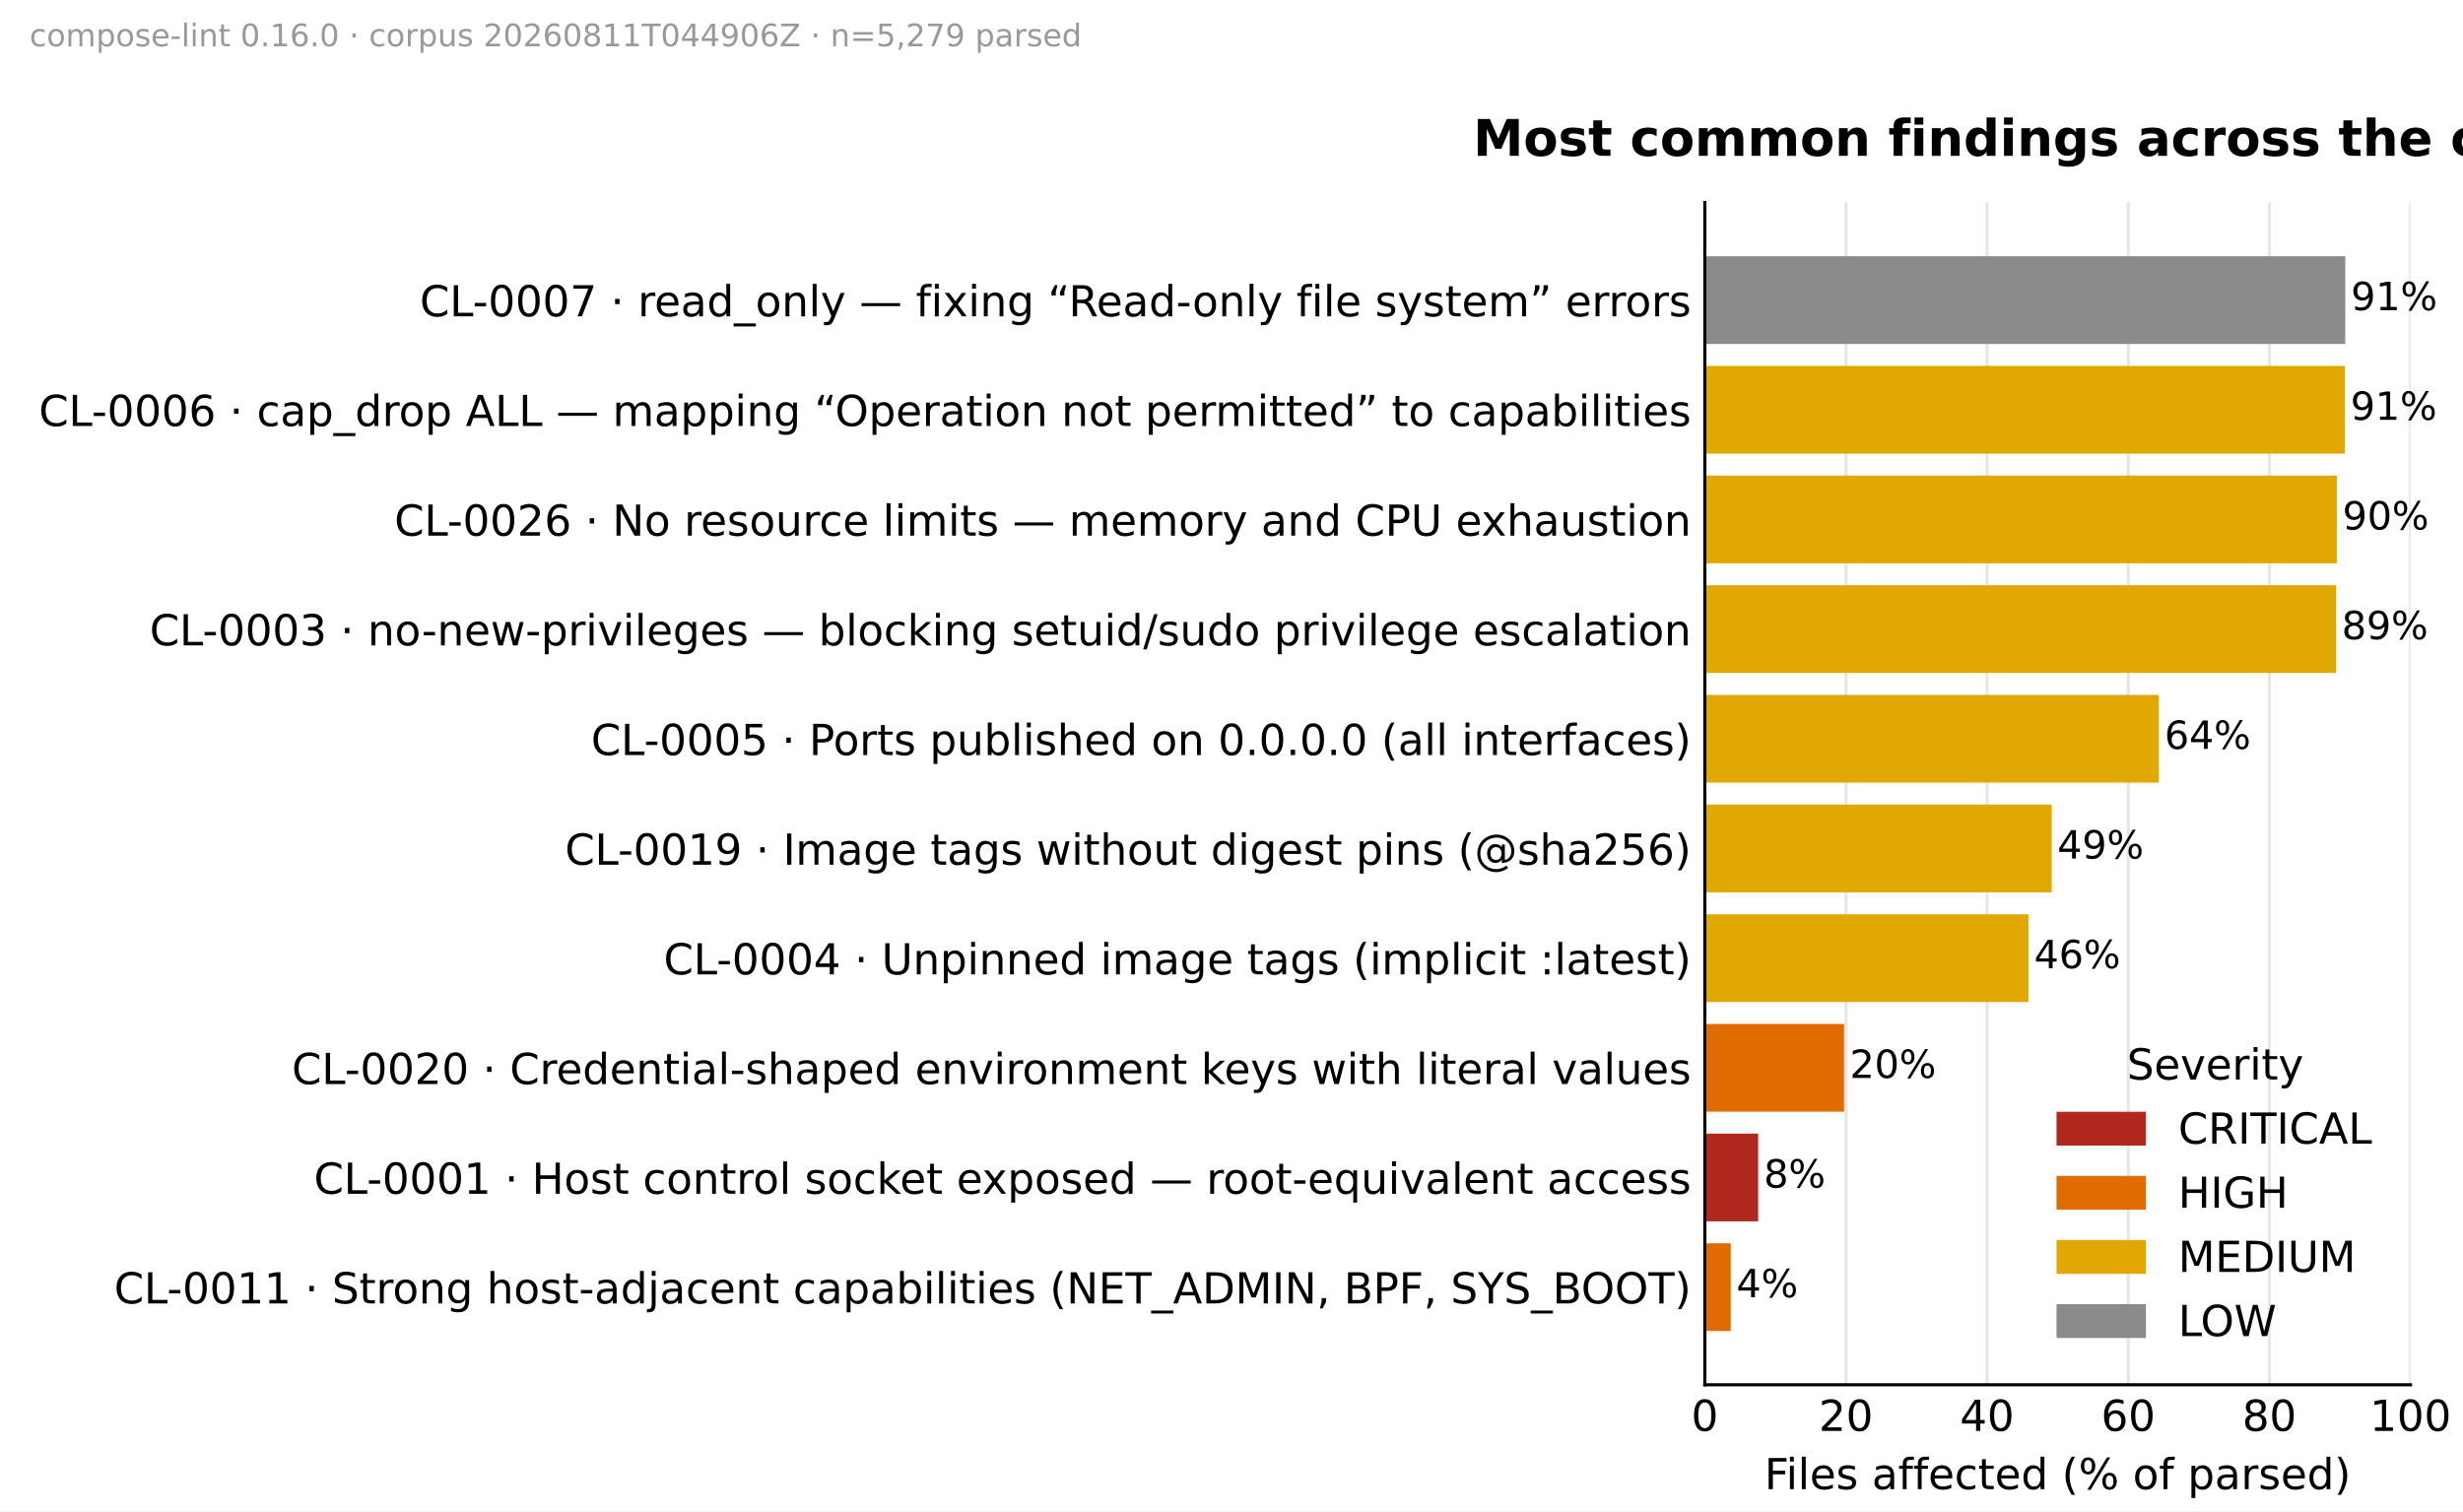
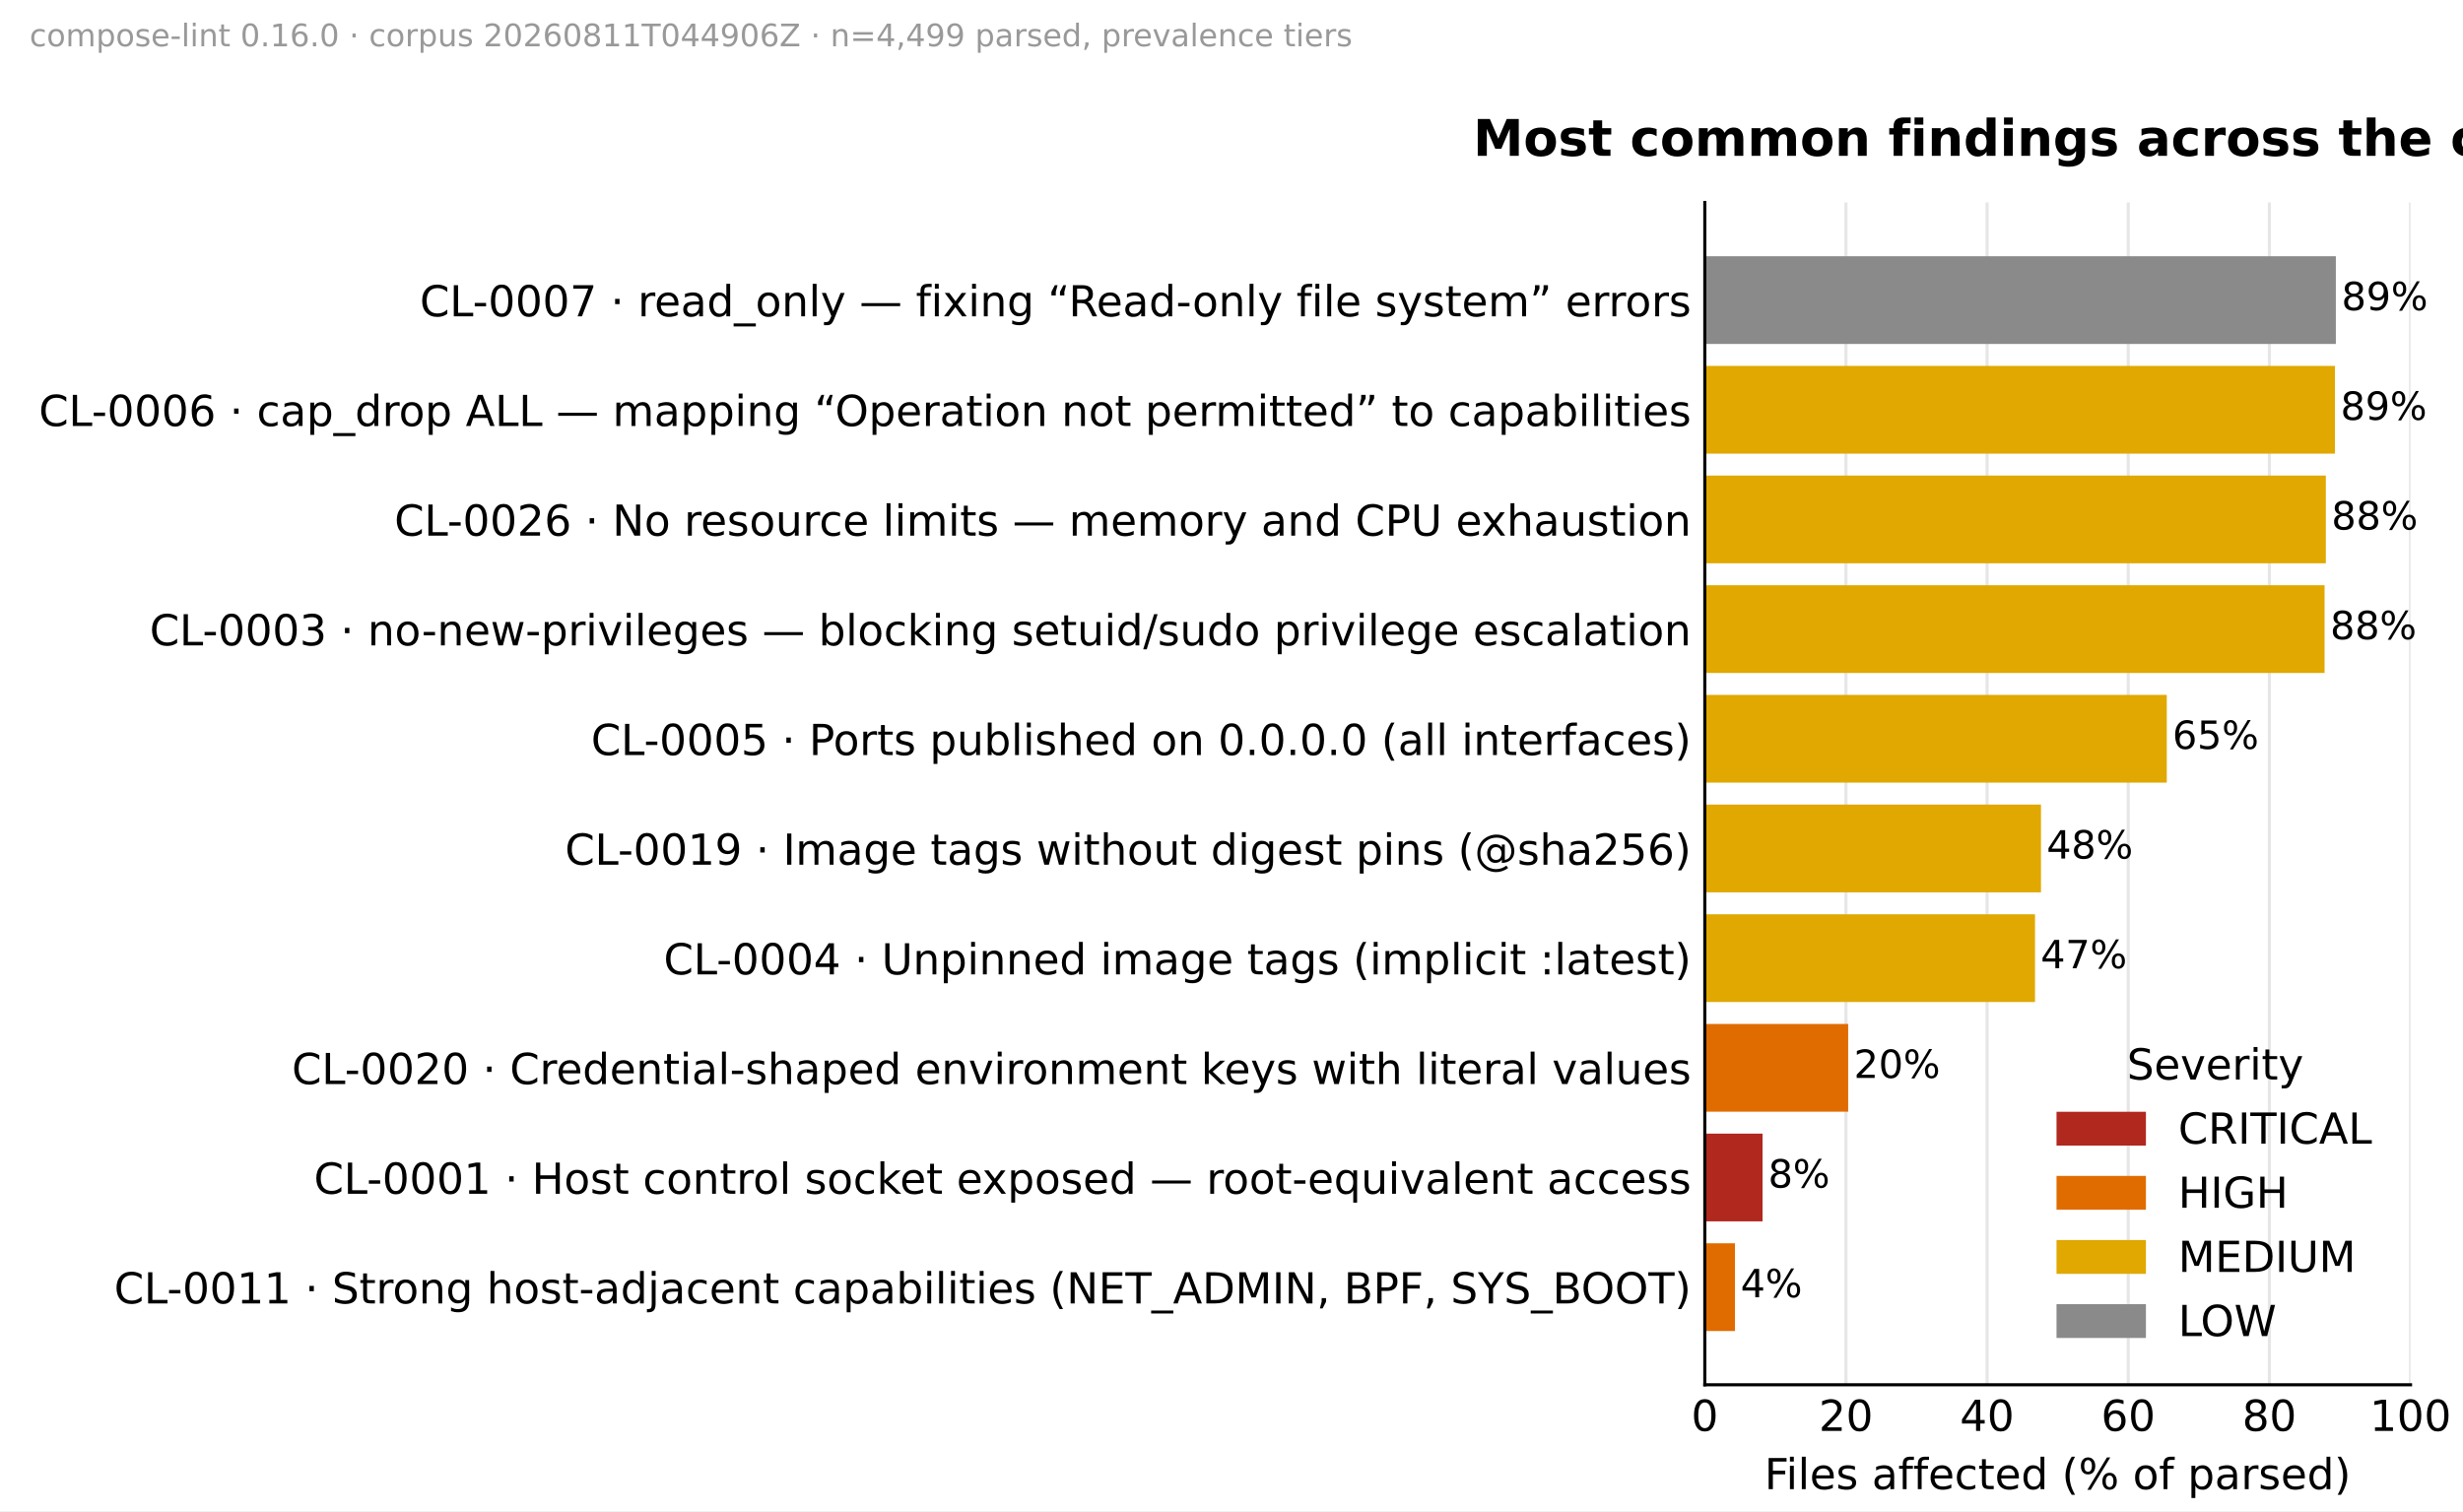
<svg xmlns="http://www.w3.org/2000/svg" width="633.6pt" height="388.8pt" viewBox="0 0 633.6 388.8" version="1.1">
  <defs>
    <style type="text/css">*{stroke-linejoin: round; stroke-linecap: butt}</style>
  </defs>
  <g id="figure_1">
    <g id="patch_1">
      <path d="M 0 388.8  L 633.6 388.8  L 633.6 0  L 0 0  z " style="fill: #ffffff" />
    </g>
    <g id="axes_1">
      <g id="patch_2">
        <path d="M 438.561 356.299  L 620.102 356.299  L 620.102 52.094  L 438.561 52.094  z " style="fill: #ffffff" />
      </g>
      <g id="matplotlib.axis_1">
        <g id="xtick_1">
          <g id="line2d_1">
-             <path d="M 438.561 356.299  L 438.561 52.094  " clip-path="url(#p715f299a09)" style="fill: none; stroke: #e6e6e6; stroke-width: 0.8; stroke-linecap: square" />
+             <path d="M 438.561 356.299  L 438.561 52.094  " clip-path="url(#p2423bfd136)" style="fill: none; stroke: #e6e6e6; stroke-width: 0.8; stroke-linecap: square" />
          </g>
          <g id="line2d_2" />
          <g id="text_1">
            <text style="font-size: 11px; font-family: 'DejaVu Sans', 'Bitstream Vera Sans', 'Computer Modern Sans Serif', 'Lucida Grande', 'Verdana', 'Geneva', 'Lucid', 'Arial', 'Helvetica', 'Avant Garde', sans-serif; text-anchor: middle" x="438.561" y="368.156" transform="rotate(-0 438.5613 368.1563)">0</text>
          </g>
        </g>
        <g id="xtick_2">
          <g id="line2d_3">
-             <path d="M 474.869 356.299  L 474.869 52.094  " clip-path="url(#p715f299a09)" style="fill: none; stroke: #e6e6e6; stroke-width: 0.8; stroke-linecap: square" />
+             <path d="M 474.869 356.299  L 474.869 52.094  " clip-path="url(#p2423bfd136)" style="fill: none; stroke: #e6e6e6; stroke-width: 0.8; stroke-linecap: square" />
          </g>
          <g id="line2d_4" />
          <g id="text_2">
            <text style="font-size: 11px; font-family: 'DejaVu Sans', 'Bitstream Vera Sans', 'Computer Modern Sans Serif', 'Lucida Grande', 'Verdana', 'Geneva', 'Lucid', 'Arial', 'Helvetica', 'Avant Garde', sans-serif; text-anchor: middle" x="474.869" y="368.156" transform="rotate(-0 474.8694 368.1563)">20</text>
          </g>
        </g>
        <g id="xtick_3">
          <g id="line2d_5">
-             <path d="M 511.177 356.299  L 511.177 52.094  " clip-path="url(#p715f299a09)" style="fill: none; stroke: #e6e6e6; stroke-width: 0.8; stroke-linecap: square" />
+             <path d="M 511.177 356.299  L 511.177 52.094  " clip-path="url(#p2423bfd136)" style="fill: none; stroke: #e6e6e6; stroke-width: 0.8; stroke-linecap: square" />
          </g>
          <g id="line2d_6" />
          <g id="text_3">
            <text style="font-size: 11px; font-family: 'DejaVu Sans', 'Bitstream Vera Sans', 'Computer Modern Sans Serif', 'Lucida Grande', 'Verdana', 'Geneva', 'Lucid', 'Arial', 'Helvetica', 'Avant Garde', sans-serif; text-anchor: middle" x="511.177" y="368.156" transform="rotate(-0 511.1775 368.1563)">40</text>
          </g>
        </g>
        <g id="xtick_4">
          <g id="line2d_7">
-             <path d="M 547.486 356.299  L 547.486 52.094  " clip-path="url(#p715f299a09)" style="fill: none; stroke: #e6e6e6; stroke-width: 0.8; stroke-linecap: square" />
+             <path d="M 547.486 356.299  L 547.486 52.094  " clip-path="url(#p2423bfd136)" style="fill: none; stroke: #e6e6e6; stroke-width: 0.8; stroke-linecap: square" />
          </g>
          <g id="line2d_8" />
          <g id="text_4">
            <text style="font-size: 11px; font-family: 'DejaVu Sans', 'Bitstream Vera Sans', 'Computer Modern Sans Serif', 'Lucida Grande', 'Verdana', 'Geneva', 'Lucid', 'Arial', 'Helvetica', 'Avant Garde', sans-serif; text-anchor: middle" x="547.486" y="368.156" transform="rotate(-0 547.4855 368.1563)">60</text>
          </g>
        </g>
        <g id="xtick_5">
          <g id="line2d_9">
-             <path d="M 583.794 356.299  L 583.794 52.094  " clip-path="url(#p715f299a09)" style="fill: none; stroke: #e6e6e6; stroke-width: 0.8; stroke-linecap: square" />
+             <path d="M 583.794 356.299  L 583.794 52.094  " clip-path="url(#p2423bfd136)" style="fill: none; stroke: #e6e6e6; stroke-width: 0.8; stroke-linecap: square" />
          </g>
          <g id="line2d_10" />
          <g id="text_5">
            <text style="font-size: 11px; font-family: 'DejaVu Sans', 'Bitstream Vera Sans', 'Computer Modern Sans Serif', 'Lucida Grande', 'Verdana', 'Geneva', 'Lucid', 'Arial', 'Helvetica', 'Avant Garde', sans-serif; text-anchor: middle" x="583.794" y="368.156" transform="rotate(-0 583.7936 368.1563)">80</text>
          </g>
        </g>
        <g id="xtick_6">
          <g id="line2d_11">
-             <path d="M 620.102 356.299  L 620.102 52.094  " clip-path="url(#p715f299a09)" style="fill: none; stroke: #e6e6e6; stroke-width: 0.8; stroke-linecap: square" />
+             <path d="M 620.102 356.299  L 620.102 52.094  " clip-path="url(#p2423bfd136)" style="fill: none; stroke: #e6e6e6; stroke-width: 0.8; stroke-linecap: square" />
          </g>
          <g id="line2d_12" />
          <g id="text_6">
            <text style="font-size: 11px; font-family: 'DejaVu Sans', 'Bitstream Vera Sans', 'Computer Modern Sans Serif', 'Lucida Grande', 'Verdana', 'Geneva', 'Lucid', 'Arial', 'Helvetica', 'Avant Garde', sans-serif; text-anchor: middle" x="620.102" y="368.156" transform="rotate(-0 620.1016 368.1563)">100</text>
          </g>
        </g>
        <g id="text_7">
          <text style="font-size: 11px; font-family: 'DejaVu Sans', 'Bitstream Vera Sans', 'Computer Modern Sans Serif', 'Lucida Grande', 'Verdana', 'Geneva', 'Lucid', 'Arial', 'Helvetica', 'Avant Garde', sans-serif; text-anchor: middle" x="529.331" y="383.157" transform="rotate(-0 529.3315 383.1572)">Files affected (% of parsed)</text>
        </g>
      </g>
      <g id="matplotlib.axis_2">
        <g id="ytick_1">
          <g id="line2d_13" />
          <g id="text_8">
            <text style="font-size: 11px; font-family: 'DejaVu Sans', 'Bitstream Vera Sans', 'Computer Modern Sans Serif', 'Lucida Grande', 'Verdana', 'Geneva', 'Lucid', 'Arial', 'Helvetica', 'Avant Garde', sans-serif; text-anchor: end" x="435.061" y="335.363" transform="rotate(-0 435.0613 335.3628)">CL-0011  ·  Strong host-adjacent capabilities (NET_ADMIN, BPF, SYS_BOOT)</text>
          </g>
        </g>
        <g id="ytick_2">
          <g id="line2d_14" />
          <g id="text_9">
            <text style="font-size: 11px; font-family: 'DejaVu Sans', 'Bitstream Vera Sans', 'Computer Modern Sans Serif', 'Lucida Grande', 'Verdana', 'Geneva', 'Lucid', 'Arial', 'Helvetica', 'Avant Garde', sans-serif; text-anchor: end" x="435.061" y="307.143" transform="rotate(-0 435.0613 307.1435)">CL-0001  ·  Host control socket exposed — root-equivalent access</text>
          </g>
        </g>
        <g id="ytick_3">
          <g id="line2d_15" />
          <g id="text_10">
            <text style="font-size: 11px; font-family: 'DejaVu Sans', 'Bitstream Vera Sans', 'Computer Modern Sans Serif', 'Lucida Grande', 'Verdana', 'Geneva', 'Lucid', 'Arial', 'Helvetica', 'Avant Garde', sans-serif; text-anchor: end" x="435.061" y="278.924" transform="rotate(-0 435.0613 278.9241)">CL-0020  ·  Credential-shaped environment keys with literal values</text>
          </g>
        </g>
        <g id="ytick_4">
          <g id="line2d_16" />
          <g id="text_11">
            <text style="font-size: 11px; font-family: 'DejaVu Sans', 'Bitstream Vera Sans', 'Computer Modern Sans Serif', 'Lucida Grande', 'Verdana', 'Geneva', 'Lucid', 'Arial', 'Helvetica', 'Avant Garde', sans-serif; text-anchor: end" x="435.061" y="250.705" transform="rotate(-0 435.0613 250.7047)">CL-0004  ·  Unpinned image tags (implicit :latest)</text>
          </g>
        </g>
        <g id="ytick_5">
          <g id="line2d_17" />
          <g id="text_12">
            <text style="font-size: 11px; font-family: 'DejaVu Sans', 'Bitstream Vera Sans', 'Computer Modern Sans Serif', 'Lucida Grande', 'Verdana', 'Geneva', 'Lucid', 'Arial', 'Helvetica', 'Avant Garde', sans-serif; text-anchor: end" x="435.061" y="222.485" transform="rotate(-0 435.0613 222.4854)">CL-0019  ·  Image tags without digest pins (@sha256)</text>
          </g>
        </g>
        <g id="ytick_6">
          <g id="line2d_18" />
          <g id="text_13">
            <text style="font-size: 11px; font-family: 'DejaVu Sans', 'Bitstream Vera Sans', 'Computer Modern Sans Serif', 'Lucida Grande', 'Verdana', 'Geneva', 'Lucid', 'Arial', 'Helvetica', 'Avant Garde', sans-serif; text-anchor: end" x="435.061" y="194.266" transform="rotate(-0 435.0613 194.266)">CL-0005  ·  Ports published on 0.0.0.0 (all interfaces)</text>
          </g>
        </g>
        <g id="ytick_7">
          <g id="line2d_19" />
          <g id="text_14">
            <text style="font-size: 11px; font-family: 'DejaVu Sans', 'Bitstream Vera Sans', 'Computer Modern Sans Serif', 'Lucida Grande', 'Verdana', 'Geneva', 'Lucid', 'Arial', 'Helvetica', 'Avant Garde', sans-serif; text-anchor: end" x="435.061" y="166.047" transform="rotate(-0 435.0613 166.0467)">CL-0003  ·  no-new-privileges — blocking setuid/sudo privilege escalation</text>
          </g>
        </g>
        <g id="ytick_8">
          <g id="line2d_20" />
          <g id="text_15">
            <text style="font-size: 11px; font-family: 'DejaVu Sans', 'Bitstream Vera Sans', 'Computer Modern Sans Serif', 'Lucida Grande', 'Verdana', 'Geneva', 'Lucid', 'Arial', 'Helvetica', 'Avant Garde', sans-serif; text-anchor: end" x="435.061" y="137.827" transform="rotate(-0 435.0613 137.8273)">CL-0026  ·  No resource limits — memory and CPU exhaustion</text>
          </g>
        </g>
        <g id="ytick_9">
          <g id="line2d_21" />
          <g id="text_16">
            <text style="font-size: 11px; font-family: 'DejaVu Sans', 'Bitstream Vera Sans', 'Computer Modern Sans Serif', 'Lucida Grande', 'Verdana', 'Geneva', 'Lucid', 'Arial', 'Helvetica', 'Avant Garde', sans-serif; text-anchor: end" x="435.061" y="109.608" transform="rotate(-0 435.0613 109.6079)">CL-0006  ·  cap_drop ALL — mapping “Operation not permitted” to capabilities</text>
          </g>
        </g>
        <g id="ytick_10">
          <g id="line2d_22" />
          <g id="text_17">
            <text style="font-size: 11px; font-family: 'DejaVu Sans', 'Bitstream Vera Sans', 'Computer Modern Sans Serif', 'Lucida Grande', 'Verdana', 'Geneva', 'Lucid', 'Arial', 'Helvetica', 'Avant Garde', sans-serif; text-anchor: end" x="435.061" y="81.389" transform="rotate(-0 435.0613 81.38858)">CL-0007  ·  read_only — fixing “Read-only file system” errors</text>
          </g>
        </g>
      </g>
      <g id="patch_3">
-         <path d="M 438.561 342.471  L 445.233 342.471  L 445.233 319.896  L 438.561 319.896  z " clip-path="url(#p715f299a09)" style="fill: #e06c00" />
+         <path d="M 438.561 342.471  L 446.309 342.471  L 446.309 319.896  L 438.561 319.896  z " clip-path="url(#p2423bfd136)" style="fill: #e06c00" />
      </g>
      <g id="patch_4">
-         <path d="M 438.561 314.252  L 452.283 314.252  L 452.283 291.677  L 438.561 291.677  z " clip-path="url(#p715f299a09)" style="fill: #b1281f" />
+         <path d="M 438.561 314.252  L 453.411 314.252  L 453.411 291.677  L 438.561 291.677  z " clip-path="url(#p2423bfd136)" style="fill: #b1281f" />
      </g>
      <g id="patch_5">
-         <path d="M 438.561 286.033  L 474.395 286.033  L 474.395 263.457  L 438.561 263.457  z " clip-path="url(#p715f299a09)" style="fill: #e06c00" />
+         <path d="M 438.561 286.033  L 475.442 286.033  L 475.442 263.457  L 438.561 263.457  z " clip-path="url(#p2423bfd136)" style="fill: #e06c00" />
      </g>
      <g id="patch_6">
-         <path d="M 438.561 257.813  L 521.817 257.813  L 521.817 235.238  L 438.561 235.238  z " clip-path="url(#p715f299a09)" style="fill: #e0a800" />
+         <path d="M 438.561 257.813  L 523.501 257.813  L 523.501 235.238  L 438.561 235.238  z " clip-path="url(#p2423bfd136)" style="fill: #e0a800" />
      </g>
      <g id="patch_7">
-         <path d="M 438.561 229.594  L 527.801 229.594  L 527.801 207.018  L 438.561 207.018  z " clip-path="url(#p715f299a09)" style="fill: #e0a800" />
+         <path d="M 438.561 229.594  L 525.034 229.594  L 525.034 207.018  L 438.561 207.018  z " clip-path="url(#p2423bfd136)" style="fill: #e0a800" />
      </g>
      <g id="patch_8">
-         <path d="M 438.561 201.375  L 555.347 201.375  L 555.347 178.799  L 438.561 178.799  z " clip-path="url(#p715f299a09)" style="fill: #e0a800" />
+         <path d="M 438.561 201.375  L 557.396 201.375  L 557.396 178.799  L 438.561 178.799  z " clip-path="url(#p2423bfd136)" style="fill: #e0a800" />
      </g>
      <g id="patch_9">
-         <path d="M 438.561 173.155  L 600.947 173.155  L 600.947 150.58  L 438.561 150.58  z " clip-path="url(#p715f299a09)" style="fill: #e0a800" />
+         <path d="M 438.561 173.155  L 597.989 173.155  L 597.989 150.58  L 438.561 150.58  z " clip-path="url(#p2423bfd136)" style="fill: #e0a800" />
      </g>
      <g id="patch_10">
-         <path d="M 438.561 144.936  L 601.153 144.936  L 601.153 122.36  L 438.561 122.36  z " clip-path="url(#p715f299a09)" style="fill: #e0a800" />
+         <path d="M 438.561 144.936  L 598.312 144.936  L 598.312 122.36  L 438.561 122.36  z " clip-path="url(#p2423bfd136)" style="fill: #e0a800" />
      </g>
      <g id="patch_11">
-         <path d="M 438.561 116.717  L 603.217 116.717  L 603.217 94.141  L 438.561 94.141  z " clip-path="url(#p715f299a09)" style="fill: #e0a800" />
+         <path d="M 438.561 116.717  L 600.652 116.717  L 600.652 94.141  L 438.561 94.141  z " clip-path="url(#p2423bfd136)" style="fill: #e0a800" />
      </g>
      <g id="patch_12">
-         <path d="M 438.561 88.497  L 603.32 88.497  L 603.32 65.922  L 438.561 65.922  z " clip-path="url(#p715f299a09)" style="fill: #8a8a8a" />
+         <path d="M 438.561 88.497  L 600.894 88.497  L 600.894 65.922  L 438.561 65.922  z " clip-path="url(#p2423bfd136)" style="fill: #8a8a8a" />
      </g>
      <g id="patch_13">
        <path d="M 438.561 356.299  L 438.561 52.094  " style="fill: none; stroke: #000000; stroke-width: 0.8; stroke-linejoin: miter; stroke-linecap: square" />
      </g>
      <g id="patch_14">
        <path d="M 438.561 356.299  L 620.102 356.299  " style="fill: none; stroke: #000000; stroke-width: 0.8; stroke-linejoin: miter; stroke-linecap: square" />
      </g>
      <g id="text_18">
-         <text style="font-size: 10px; font-family: 'DejaVu Sans', 'Bitstream Vera Sans', 'Computer Modern Sans Serif', 'Lucida Grande', 'Verdana', 'Geneva', 'Lucid', 'Arial', 'Helvetica', 'Avant Garde', sans-serif; text-anchor: start" x="446.685" y="333.781" transform="rotate(-0 446.6852 333.7813)">4%</text>
+         <text style="font-size: 10px; font-family: 'DejaVu Sans', 'Bitstream Vera Sans', 'Computer Modern Sans Serif', 'Lucida Grande', 'Verdana', 'Geneva', 'Lucid', 'Arial', 'Helvetica', 'Avant Garde', sans-serif; text-anchor: start" x="447.761" y="333.781" transform="rotate(-0 447.7611 333.7813)">4%</text>
      </g>
      <g id="text_19">
-         <text style="font-size: 10px; font-family: 'DejaVu Sans', 'Bitstream Vera Sans', 'Computer Modern Sans Serif', 'Lucida Grande', 'Verdana', 'Geneva', 'Lucid', 'Arial', 'Helvetica', 'Avant Garde', sans-serif; text-anchor: start" x="453.735" y="305.562" transform="rotate(-0 453.7349 305.562)">8%</text>
+         <text style="font-size: 10px; font-family: 'DejaVu Sans', 'Bitstream Vera Sans', 'Computer Modern Sans Serif', 'Lucida Grande', 'Verdana', 'Geneva', 'Lucid', 'Arial', 'Helvetica', 'Avant Garde', sans-serif; text-anchor: start" x="454.863" y="305.562" transform="rotate(-0 454.8629 305.562)">8%</text>
      </g>
      <g id="text_20">
-         <text style="font-size: 10px; font-family: 'DejaVu Sans', 'Bitstream Vera Sans', 'Computer Modern Sans Serif', 'Lucida Grande', 'Verdana', 'Geneva', 'Lucid', 'Arial', 'Helvetica', 'Avant Garde', sans-serif; text-anchor: start" x="475.847" y="277.343" transform="rotate(-0 475.8471 277.3426)">20%</text>
+         <text style="font-size: 10px; font-family: 'DejaVu Sans', 'Bitstream Vera Sans', 'Computer Modern Sans Serif', 'Lucida Grande', 'Verdana', 'Geneva', 'Lucid', 'Arial', 'Helvetica', 'Avant Garde', sans-serif; text-anchor: start" x="476.895" y="277.343" transform="rotate(-0 476.8947 277.3426)">20%</text>
      </g>
      <g id="text_21">
-         <text style="font-size: 10px; font-family: 'DejaVu Sans', 'Bitstream Vera Sans', 'Computer Modern Sans Serif', 'Lucida Grande', 'Verdana', 'Geneva', 'Lucid', 'Arial', 'Helvetica', 'Avant Garde', sans-serif; text-anchor: start" x="523.27" y="249.123" transform="rotate(-0 523.2698 249.1233)">46%</text>
+         <text style="font-size: 10px; font-family: 'DejaVu Sans', 'Bitstream Vera Sans', 'Computer Modern Sans Serif', 'Lucida Grande', 'Verdana', 'Geneva', 'Lucid', 'Arial', 'Helvetica', 'Avant Garde', sans-serif; text-anchor: start" x="524.953" y="249.123" transform="rotate(-0 524.953 249.1233)">47%</text>
      </g>
      <g id="text_22">
-         <text style="font-size: 10px; font-family: 'DejaVu Sans', 'Bitstream Vera Sans', 'Computer Modern Sans Serif', 'Lucida Grande', 'Verdana', 'Geneva', 'Lucid', 'Arial', 'Helvetica', 'Avant Garde', sans-serif; text-anchor: start" x="529.253" y="220.904" transform="rotate(-0 529.2535 220.9039)">49%</text>
+         <text style="font-size: 10px; font-family: 'DejaVu Sans', 'Bitstream Vera Sans', 'Computer Modern Sans Serif', 'Lucida Grande', 'Verdana', 'Geneva', 'Lucid', 'Arial', 'Helvetica', 'Avant Garde', sans-serif; text-anchor: start" x="526.486" y="220.904" transform="rotate(-0 526.4864 220.9039)">48%</text>
      </g>
      <g id="text_23">
-         <text style="font-size: 10px; font-family: 'DejaVu Sans', 'Bitstream Vera Sans', 'Computer Modern Sans Serif', 'Lucida Grande', 'Verdana', 'Geneva', 'Lucid', 'Arial', 'Helvetica', 'Avant Garde', sans-serif; text-anchor: start" x="556.799" y="192.685" transform="rotate(-0 556.7992 192.6845)">64%</text>
+         <text style="font-size: 10px; font-family: 'DejaVu Sans', 'Bitstream Vera Sans', 'Computer Modern Sans Serif', 'Lucida Grande', 'Verdana', 'Geneva', 'Lucid', 'Arial', 'Helvetica', 'Avant Garde', sans-serif; text-anchor: start" x="558.848" y="192.685" transform="rotate(-0 558.8481 192.6845)">65%</text>
      </g>
      <g id="text_24">
-         <text style="font-size: 10px; font-family: 'DejaVu Sans', 'Bitstream Vera Sans', 'Computer Modern Sans Serif', 'Lucida Grande', 'Verdana', 'Geneva', 'Lucid', 'Arial', 'Helvetica', 'Avant Garde', sans-serif; text-anchor: start" x="602.399" y="164.465" transform="rotate(-0 602.3992 164.4652)">89%</text>
+         <text style="font-size: 10px; font-family: 'DejaVu Sans', 'Bitstream Vera Sans', 'Computer Modern Sans Serif', 'Lucida Grande', 'Verdana', 'Geneva', 'Lucid', 'Arial', 'Helvetica', 'Avant Garde', sans-serif; text-anchor: start" x="599.441" y="164.465" transform="rotate(-0 599.4415 164.4652)">88%</text>
      </g>
      <g id="text_25">
-         <text style="font-size: 10px; font-family: 'DejaVu Sans', 'Bitstream Vera Sans', 'Computer Modern Sans Serif', 'Lucida Grande', 'Verdana', 'Geneva', 'Lucid', 'Arial', 'Helvetica', 'Avant Garde', sans-serif; text-anchor: start" x="602.606" y="136.246" transform="rotate(-0 602.6055 136.2458)">90%</text>
+         <text style="font-size: 10px; font-family: 'DejaVu Sans', 'Bitstream Vera Sans', 'Computer Modern Sans Serif', 'Lucida Grande', 'Verdana', 'Geneva', 'Lucid', 'Arial', 'Helvetica', 'Avant Garde', sans-serif; text-anchor: start" x="599.764" y="136.246" transform="rotate(-0 599.7643 136.2458)">88%</text>
      </g>
      <g id="text_26">
-         <text style="font-size: 10px; font-family: 'DejaVu Sans', 'Bitstream Vera Sans', 'Computer Modern Sans Serif', 'Lucida Grande', 'Verdana', 'Geneva', 'Lucid', 'Arial', 'Helvetica', 'Avant Garde', sans-serif; text-anchor: start" x="604.669" y="108.026" transform="rotate(-0 604.6689 108.0265)">91%</text>
+         <text style="font-size: 10px; font-family: 'DejaVu Sans', 'Bitstream Vera Sans', 'Computer Modern Sans Serif', 'Lucida Grande', 'Verdana', 'Geneva', 'Lucid', 'Arial', 'Helvetica', 'Avant Garde', sans-serif; text-anchor: start" x="602.105" y="108.026" transform="rotate(-0 602.1047 108.0265)">89%</text>
      </g>
      <g id="text_27">
-         <text style="font-size: 10px; font-family: 'DejaVu Sans', 'Bitstream Vera Sans', 'Computer Modern Sans Serif', 'Lucida Grande', 'Verdana', 'Geneva', 'Lucid', 'Arial', 'Helvetica', 'Avant Garde', sans-serif; text-anchor: start" x="604.772" y="79.807" transform="rotate(-0 604.7721 79.8071)">91%</text>
+         <text style="font-size: 10px; font-family: 'DejaVu Sans', 'Bitstream Vera Sans', 'Computer Modern Sans Serif', 'Lucida Grande', 'Verdana', 'Geneva', 'Lucid', 'Arial', 'Helvetica', 'Avant Garde', sans-serif; text-anchor: start" x="602.347" y="79.807" transform="rotate(-0 602.3468 79.8071)">89%</text>
      </g>
      <g id="text_28">
        <text style="font-weight: 700; font-size: 13px; font-family: 'DejaVu Sans', 'Bitstream Vera Sans', 'Computer Modern Sans Serif', 'Lucida Grande', 'Verdana', 'Geneva', 'Lucid', 'Arial', 'Helvetica', 'Avant Garde', sans-serif; text-anchor: middle" x="529.331" y="40.094" transform="rotate(-0 529.3315 40.09421)">Most common findings across the corpus</text>
      </g>
      <g id="legend_1">
        <g id="text_29">
          <text style="font-size: 11px; font-family: 'DejaVu Sans', 'Bitstream Vera Sans', 'Computer Modern Sans Serif', 'Lucida Grande', 'Verdana', 'Geneva', 'Lucid', 'Arial', 'Helvetica', 'Avant Garde', sans-serif; text-anchor: start" x="547.152" y="277.753" transform="rotate(-0 547.1519 277.7529)">Severity</text>
        </g>
        <g id="patch_15">
          <path d="M 529.534 294.254  L 551.534 294.254  L 551.534 286.554  L 529.534 286.554  z " style="fill: #b1281f; stroke: #b1281f; stroke-linejoin: miter" />
        </g>
        <g id="text_30">
          <text style="font-size: 11px; font-family: 'DejaVu Sans', 'Bitstream Vera Sans', 'Computer Modern Sans Serif', 'Lucida Grande', 'Verdana', 'Geneva', 'Lucid', 'Arial', 'Helvetica', 'Avant Garde', sans-serif; text-anchor: start" x="560.334" y="294.254" transform="rotate(-0 560.3338 294.2537)">CRITICAL</text>
        </g>
        <g id="patch_16">
          <path d="M 529.534 310.755  L 551.534 310.755  L 551.534 303.055  L 529.534 303.055  z " style="fill: #e06c00; stroke: #e06c00; stroke-linejoin: miter" />
        </g>
        <g id="text_31">
          <text style="font-size: 11px; font-family: 'DejaVu Sans', 'Bitstream Vera Sans', 'Computer Modern Sans Serif', 'Lucida Grande', 'Verdana', 'Geneva', 'Lucid', 'Arial', 'Helvetica', 'Avant Garde', sans-serif; text-anchor: start" x="560.334" y="310.755" transform="rotate(-0 560.3338 310.7546)">HIGH</text>
        </g>
        <g id="patch_17">
          <path d="M 529.534 327.255  L 551.534 327.255  L 551.534 319.555  L 529.534 319.555  z " style="fill: #e0a800; stroke: #e0a800; stroke-linejoin: miter" />
        </g>
        <g id="text_32">
          <text style="font-size: 11px; font-family: 'DejaVu Sans', 'Bitstream Vera Sans', 'Computer Modern Sans Serif', 'Lucida Grande', 'Verdana', 'Geneva', 'Lucid', 'Arial', 'Helvetica', 'Avant Garde', sans-serif; text-anchor: start" x="560.334" y="327.255" transform="rotate(-0 560.3338 327.2555)">MEDIUM</text>
        </g>
        <g id="patch_18">
          <path d="M 529.534 343.756  L 551.534 343.756  L 551.534 336.056  L 529.534 336.056  z " style="fill: #8a8a8a; stroke: #8a8a8a; stroke-linejoin: miter" />
        </g>
        <g id="text_33">
          <text style="font-size: 11px; font-family: 'DejaVu Sans', 'Bitstream Vera Sans', 'Computer Modern Sans Serif', 'Lucida Grande', 'Verdana', 'Geneva', 'Lucid', 'Arial', 'Helvetica', 'Avant Garde', sans-serif; text-anchor: start" x="560.334" y="343.756" transform="rotate(-0 560.3338 343.7563)">LOW</text>
        </g>
      </g>
    </g>
    <g id="text_34">
-       <text style="font-size: 8px; font-family: 'DejaVu Sans', 'Bitstream Vera Sans', 'Computer Modern Sans Serif', 'Lucida Grande', 'Verdana', 'Geneva', 'Lucid', 'Arial', 'Helvetica', 'Avant Garde', sans-serif; text-anchor: start; fill: #999999" x="7.603" y="11.911" transform="rotate(-0 7.6032 11.91075)">compose-lint 0.16.0  ·  corpus 20260811T044906Z  ·  n=5,279 parsed</text>
+       <text style="font-size: 8px; font-family: 'DejaVu Sans', 'Bitstream Vera Sans', 'Computer Modern Sans Serif', 'Lucida Grande', 'Verdana', 'Geneva', 'Lucid', 'Arial', 'Helvetica', 'Avant Garde', sans-serif; text-anchor: start; fill: #999999" x="7.603" y="11.911" transform="rotate(-0 7.6032 11.91075)">compose-lint 0.16.0  ·  corpus 20260811T044906Z  ·  n=4,499 parsed, prevalence tiers</text>
    </g>
  </g>
  <defs>
-     <clipPath id="p715f299a09">
+     <clipPath id="p2423bfd136">
      <rect x="438.561" y="52.094" width="181.54" height="304.205" />
    </clipPath>
  </defs>
</svg>
